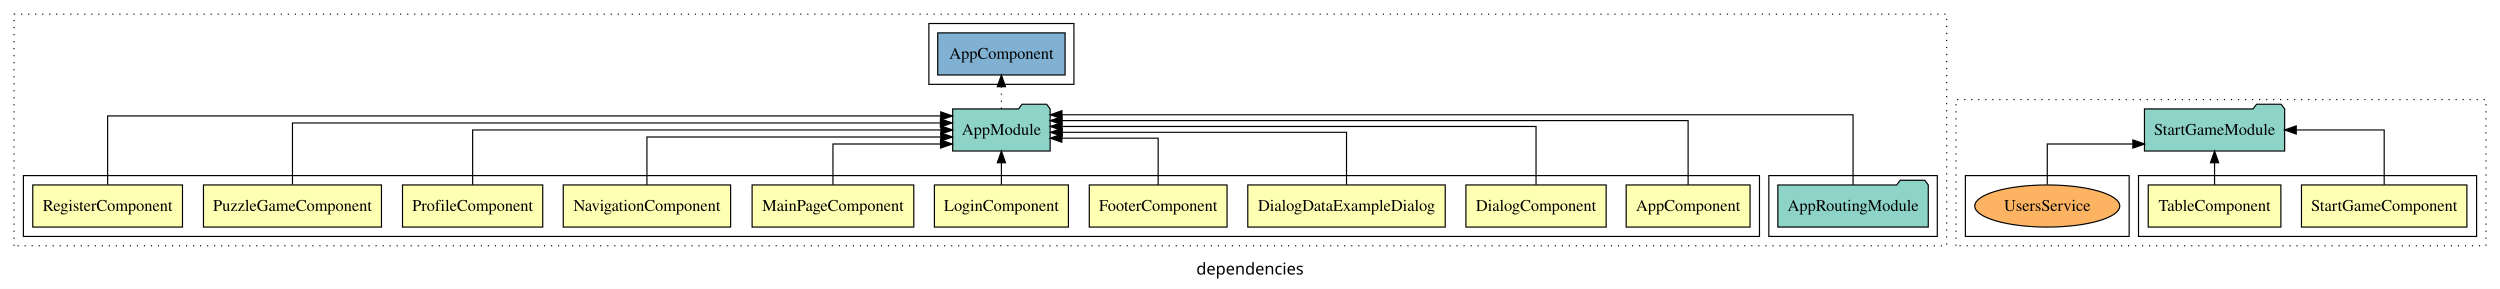
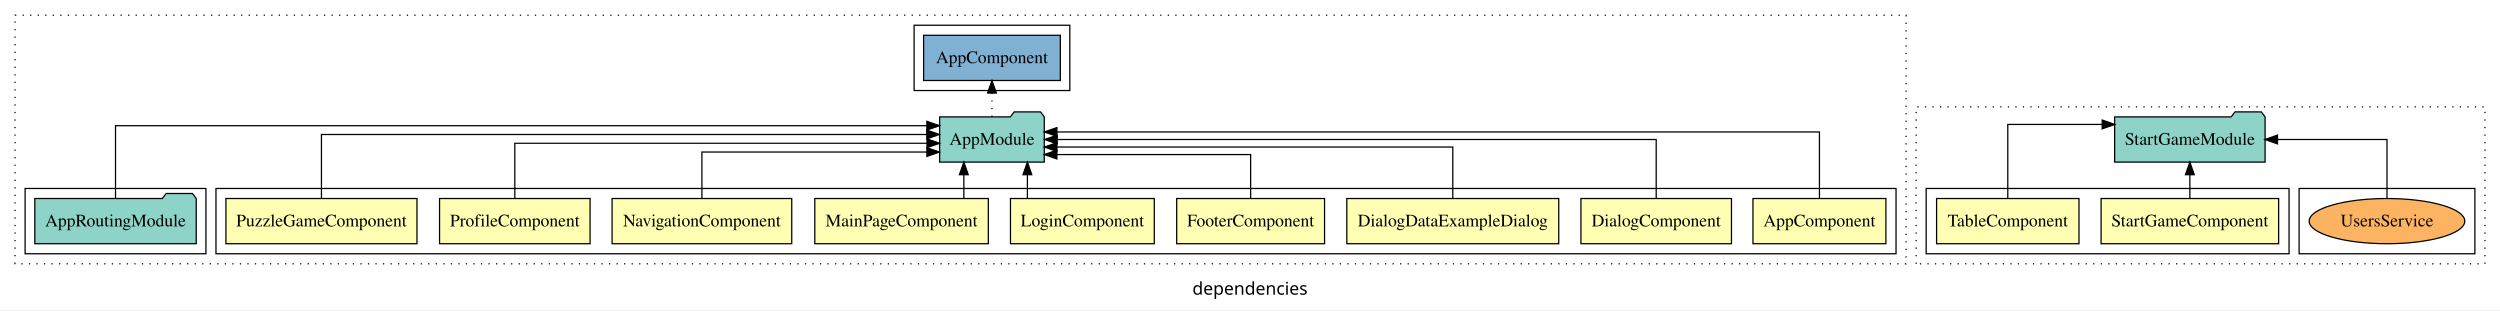
- <svg xmlns="http://www.w3.org/2000/svg" width="2137pt" height="247pt" viewBox="0.00 0.00 2137.00 246.80">
+ <svg xmlns="http://www.w3.org/2000/svg" width="1991pt" height="247pt" viewBox="0.00 0.00 1991.00 246.80">
  <g id="graph0" class="graph" transform="scale(1 1) rotate(0) translate(4 242.8)">
-     <polygon fill="white" stroke="transparent" points="-4,4 -4,-242.8 2133,-242.8 2133,4 -4,4" />
-     <text text-anchor="middle" x="1064.5" y="-8.2" font-family="sans-serif" font-size="14.00">dependencies</text>
+     <polygon fill="white" stroke="transparent" points="-4,4 -4,-242.8 1987,-242.8 1987,4 -4,4" />
+     <text text-anchor="middle" x="991.5" y="-8.2" font-family="sans-serif" font-size="14.00">dependencies</text>
+     <g id="clust22" class="cluster">
+       <polygon fill="none" stroke="black" stroke-dasharray="1,5" points="1522,-32.8 1522,-157.8 1975,-157.8 1975,-32.8 1522,-32.8" />
+     </g>
+     <g id="clust29" class="cluster">
+       <polygon fill="none" stroke="black" points="1827,-40.8 1827,-92.8 1967,-92.8 1967,-40.8 1827,-40.8" />
+     </g>
+     <g id="clust23" class="cluster">
+       <polygon fill="none" stroke="black" points="1530,-40.8 1530,-92.8 1819,-92.8 1819,-40.8 1530,-40.8" />
+     </g>
    <g id="clust1" class="cluster">
-       <polygon fill="none" stroke="black" stroke-dasharray="1,5" points="8,-32.8 8,-230.8 1660,-230.8 1660,-32.8 8,-32.8" />
-     </g>
-     <g id="clust13" class="cluster">
-       <polygon fill="none" stroke="black" points="1508,-40.8 1508,-92.8 1652,-92.8 1652,-40.8 1508,-40.8" />
-     </g>
-     <g id="clust15" class="cluster">
-       <polygon fill="none" stroke="black" points="790,-170.8 790,-222.8 914,-222.8 914,-170.8 790,-170.8" />
+       <polygon fill="none" stroke="black" stroke-dasharray="1,5" points="8,-32.8 8,-230.8 1514,-230.8 1514,-32.8 8,-32.8" />
    </g>
    <g id="clust2" class="cluster">
-       <polygon fill="none" stroke="black" points="16,-40.8 16,-92.8 1500,-92.8 1500,-40.8 16,-40.8" />
+       <polygon fill="none" stroke="black" points="168,-40.8 168,-92.8 1506,-92.8 1506,-40.8 168,-40.8" />
    </g>
-     <g id="clust29" class="cluster">
-       <polygon fill="none" stroke="black" stroke-dasharray="1,5" points="1668,-32.8 1668,-157.8 2121,-157.8 2121,-32.8 1668,-32.8" />
+     <g id="clust14" class="cluster">
+       <polygon fill="none" stroke="black" points="724,-170.8 724,-222.8 848,-222.8 848,-170.8 724,-170.8" />
    </g>
-     <g id="clust30" class="cluster">
-       <polygon fill="none" stroke="black" points="1824,-40.8 1824,-92.8 2113,-92.8 2113,-40.8 1824,-40.8" />
-     </g>
-     <g id="clust36" class="cluster">
-       <polygon fill="none" stroke="black" points="1676,-40.8 1676,-92.8 1816,-92.8 1816,-40.8 1676,-40.8" />
+     <g id="clust12" class="cluster">
+       <polygon fill="none" stroke="black" points="16,-40.8 16,-92.8 160,-92.8 160,-40.8 16,-40.8" />
    </g>
    <g id="node1" class="node">
-       <polygon fill="#ffffb3" stroke="black" points="1491.94,-84.8 1386.06,-84.8 1386.06,-48.8 1491.94,-48.8 1491.94,-84.8" />
-       <text text-anchor="middle" x="1439" y="-62.6" font-family="Times,serif" font-size="14.00">AppComponent</text>
+       <polygon fill="#ffffb3" stroke="black" points="1497.94,-84.8 1392.06,-84.8 1392.06,-48.8 1497.94,-48.8 1497.94,-84.8" />
+       <text text-anchor="middle" x="1445" y="-62.6" font-family="Times,serif" font-size="14.00">AppComponent</text>
+     </g>
+     <g id="node10" class="node">
+       <polygon fill="#8dd3c7" stroke="black" points="827.66,-149.8 824.66,-153.8 803.66,-153.8 800.66,-149.8 744.34,-149.8 744.34,-113.8 827.66,-113.8 827.66,-149.8" />
+       <text text-anchor="middle" x="786" y="-127.6" font-family="Times,serif" font-size="14.00">AppModule</text>
+     </g>
+     <g id="edge1" class="edge">
+       <path fill="none" stroke="black" d="M1445,-85.08C1445,-106.12 1445,-137.8 1445,-137.8 1445,-137.8 837.72,-137.8 837.72,-137.8" />
+       <polygon fill="black" stroke="black" points="837.72,-134.3 827.72,-137.8 837.72,-141.3 837.72,-134.3" />
+     </g>
+     <g id="node2" class="node">
+       <polygon fill="#ffffb3" stroke="black" points="1374.94,-84.8 1255.06,-84.8 1255.06,-48.8 1374.94,-48.8 1374.94,-84.8" />
+       <text text-anchor="middle" x="1315" y="-62.6" font-family="Times,serif" font-size="14.00">DialogComponent</text>
+     </g>
+     <g id="edge2" class="edge">
+       <path fill="none" stroke="black" d="M1315,-84.91C1315,-104.14 1315,-131.8 1315,-131.8 1315,-131.8 837.95,-131.8 837.95,-131.8" />
+       <polygon fill="black" stroke="black" points="837.95,-128.3 827.95,-131.8 837.95,-135.3 837.95,-128.3" />
+     </g>
+     <g id="node3" class="node">
+       <polygon fill="#ffffb3" stroke="black" points="1237.39,-84.8 1068.61,-84.8 1068.61,-48.8 1237.39,-48.8 1237.39,-84.8" />
+       <text text-anchor="middle" x="1153" y="-62.6" font-family="Times,serif" font-size="14.00">DialogDataExampleDialog</text>
+     </g>
+     <g id="edge3" class="edge">
+       <path fill="none" stroke="black" d="M1153,-84.82C1153,-102.17 1153,-125.8 1153,-125.8 1153,-125.8 837.74,-125.8 837.74,-125.8" />
+       <polygon fill="black" stroke="black" points="837.74,-122.3 827.74,-125.8 837.74,-129.3 837.74,-122.3" />
+     </g>
+     <g id="node4" class="node">
+       <polygon fill="#ffffb3" stroke="black" points="1050.88,-84.8 933.12,-84.8 933.12,-48.8 1050.88,-48.8 1050.88,-84.8" />
+       <text text-anchor="middle" x="992" y="-62.6" font-family="Times,serif" font-size="14.00">FooterComponent</text>
+     </g>
+     <g id="edge4" class="edge">
+       <path fill="none" stroke="black" d="M992,-85.04C992,-100.37 992,-119.8 992,-119.8 992,-119.8 837.69,-119.8 837.69,-119.8" />
+       <polygon fill="black" stroke="black" points="837.69,-116.3 827.69,-119.8 837.69,-123.3 837.69,-116.3" />
+     </g>
+     <g id="node5" class="node">
+       <polygon fill="#ffffb3" stroke="black" points="915.27,-84.8 800.73,-84.8 800.73,-48.8 915.27,-48.8 915.27,-84.8" />
+       <text text-anchor="middle" x="858" y="-62.6" font-family="Times,serif" font-size="14.00">LoginComponent</text>
+     </g>
+     <g id="edge5" class="edge">
+       <path fill="none" stroke="black" d="M814.22,-84.91C814.22,-84.91 814.22,-103.79 814.22,-103.79" />
+       <polygon fill="black" stroke="black" points="810.72,-103.79 814.22,-113.79 817.72,-103.79 810.72,-103.79" />
+     </g>
+     <g id="node6" class="node">
+       <polygon fill="#ffffb3" stroke="black" points="783.1,-84.8 644.9,-84.8 644.9,-48.8 783.1,-48.8 783.1,-84.8" />
+       <text text-anchor="middle" x="714" y="-62.6" font-family="Times,serif" font-size="14.00">MainPageComponent</text>
+     </g>
+     <g id="edge6" class="edge">
+       <path fill="none" stroke="black" d="M763.61,-84.91C763.61,-84.91 763.61,-103.79 763.61,-103.79" />
+       <polygon fill="black" stroke="black" points="760.11,-103.79 763.61,-113.79 767.11,-103.79 760.11,-103.79" />
+     </g>
+     <g id="node7" class="node">
+       <polygon fill="#ffffb3" stroke="black" points="626.54,-84.8 483.46,-84.8 483.46,-48.8 626.54,-48.8 626.54,-84.8" />
+       <text text-anchor="middle" x="555" y="-62.6" font-family="Times,serif" font-size="14.00">NavigationComponent</text>
+     </g>
+     <g id="edge7" class="edge">
+       <path fill="none" stroke="black" d="M555,-84.81C555,-100.85 555,-121.8 555,-121.8 555,-121.8 734.17,-121.8 734.17,-121.8" />
+       <polygon fill="black" stroke="black" points="734.17,-125.3 744.17,-121.8 734.17,-118.3 734.17,-125.3" />
+     </g>
+     <g id="node8" class="node">
+       <polygon fill="#ffffb3" stroke="black" points="465.94,-84.8 346.06,-84.8 346.06,-48.8 465.94,-48.8 465.94,-84.8" />
+       <text text-anchor="middle" x="406" y="-62.6" font-family="Times,serif" font-size="14.00">ProfileComponent</text>
+     </g>
+     <g id="edge8" class="edge">
+       <path fill="none" stroke="black" d="M406,-85.07C406,-103.36 406,-128.8 406,-128.8 406,-128.8 734.25,-128.8 734.25,-128.8" />
+       <polygon fill="black" stroke="black" points="734.25,-132.3 744.25,-128.8 734.25,-125.3 734.25,-132.3" />
+     </g>
+     <g id="node9" class="node">
+       <polygon fill="#ffffb3" stroke="black" points="328.08,-84.8 175.92,-84.8 175.92,-48.8 328.08,-48.8 328.08,-84.8" />
+       <text text-anchor="middle" x="252" y="-62.6" font-family="Times,serif" font-size="14.00">PuzzleGameComponent</text>
+     </g>
+     <g id="edge9" class="edge">
+       <path fill="none" stroke="black" d="M252,-84.93C252,-105.37 252,-135.8 252,-135.8 252,-135.8 734.1,-135.8 734.1,-135.8" />
+       <polygon fill="black" stroke="black" points="734.1,-139.3 744.1,-135.8 734.1,-132.3 734.1,-139.3" />
+     </g>
+     <g id="node12" class="node">
+       <polygon fill="#80b1d3" stroke="black" points="840.44,-214.8 731.56,-214.8 731.56,-178.8 840.44,-178.8 840.44,-214.8" />
+       <text text-anchor="middle" x="786" y="-192.6" font-family="Times,serif" font-size="14.00">AppComponent </text>
+     </g>
+     <g id="edge11" class="edge">
+       <path fill="none" stroke="black" stroke-dasharray="1,5" d="M786,-149.91C786,-149.91 786,-168.79 786,-168.79" />
+       <polygon fill="black" stroke="black" points="782.5,-168.79 786,-178.79 789.5,-168.79 782.5,-168.79" />
    </g>
    <g id="node11" class="node">
-       <polygon fill="#8dd3c7" stroke="black" points="893.66,-149.8 890.66,-153.8 869.66,-153.8 866.66,-149.8 810.34,-149.8 810.34,-113.8 893.66,-113.8 893.66,-149.8" />
-       <text text-anchor="middle" x="852" y="-127.6" font-family="Times,serif" font-size="14.00">AppModule</text>
-     </g>
-     <g id="edge1" class="edge">
-       <path fill="none" stroke="black" d="M1439,-84.84C1439,-106.46 1439,-139.8 1439,-139.8 1439,-139.8 903.75,-139.8 903.75,-139.8" />
-       <polygon fill="black" stroke="black" points="903.75,-136.3 893.75,-139.8 903.74,-143.3 903.75,-136.3" />
-     </g>
-     <g id="node2" class="node">
-       <polygon fill="#ffffb3" stroke="black" points="1368.94,-84.8 1249.06,-84.8 1249.06,-48.8 1368.94,-48.8 1368.94,-84.8" />
-       <text text-anchor="middle" x="1309" y="-62.6" font-family="Times,serif" font-size="14.00">DialogComponent</text>
-     </g>
-     <g id="edge2" class="edge">
-       <path fill="none" stroke="black" d="M1309,-85.02C1309,-105.17 1309,-134.8 1309,-134.8 1309,-134.8 903.77,-134.8 903.77,-134.8" />
-       <polygon fill="black" stroke="black" points="903.77,-131.3 893.77,-134.8 903.77,-138.3 903.77,-131.3" />
-     </g>
-     <g id="node3" class="node">
-       <polygon fill="#ffffb3" stroke="black" points="1231.39,-84.8 1062.61,-84.8 1062.61,-48.8 1231.39,-48.8 1231.39,-84.8" />
-       <text text-anchor="middle" x="1147" y="-62.6" font-family="Times,serif" font-size="14.00">DialogDataExampleDialog</text>
-     </g>
-     <g id="edge3" class="edge">
-       <path fill="none" stroke="black" d="M1147,-85.02C1147,-103.63 1147,-129.8 1147,-129.8 1147,-129.8 903.95,-129.8 903.95,-129.8" />
-       <polygon fill="black" stroke="black" points="903.95,-126.3 893.95,-129.8 903.95,-133.3 903.95,-126.3" />
-     </g>
-     <g id="node4" class="node">
-       <polygon fill="#ffffb3" stroke="black" points="1044.88,-84.8 927.12,-84.8 927.12,-48.8 1044.88,-48.8 1044.88,-84.8" />
-       <text text-anchor="middle" x="986" y="-62.6" font-family="Times,serif" font-size="14.00">FooterComponent</text>
-     </g>
-     <g id="edge4" class="edge">
-       <path fill="none" stroke="black" d="M986,-84.83C986,-101.86 986,-124.8 986,-124.8 986,-124.8 903.66,-124.8 903.66,-124.8" />
-       <polygon fill="black" stroke="black" points="903.66,-121.3 893.66,-124.8 903.66,-128.3 903.66,-121.3" />
-     </g>
-     <g id="node5" class="node">
-       <polygon fill="#ffffb3" stroke="black" points="909.27,-84.8 794.73,-84.8 794.73,-48.8 909.27,-48.8 909.27,-84.8" />
-       <text text-anchor="middle" x="852" y="-62.6" font-family="Times,serif" font-size="14.00">LoginComponent</text>
-     </g>
-     <g id="edge5" class="edge">
-       <path fill="none" stroke="black" d="M852,-84.91C852,-84.91 852,-103.79 852,-103.79" />
-       <polygon fill="black" stroke="black" points="848.5,-103.79 852,-113.79 855.5,-103.79 848.5,-103.79" />
-     </g>
-     <g id="node6" class="node">
-       <polygon fill="#ffffb3" stroke="black" points="777.1,-84.8 638.9,-84.8 638.9,-48.8 777.1,-48.8 777.1,-84.8" />
-       <text text-anchor="middle" x="708" y="-62.6" font-family="Times,serif" font-size="14.00">MainPageComponent</text>
-     </g>
-     <g id="edge6" class="edge">
-       <path fill="none" stroke="black" d="M708,-85.04C708,-100.37 708,-119.8 708,-119.8 708,-119.8 799.96,-119.8 799.96,-119.8" />
-       <polygon fill="black" stroke="black" points="799.96,-123.3 809.96,-119.8 799.96,-116.3 799.96,-123.3" />
-     </g>
-     <g id="node7" class="node">
-       <polygon fill="#ffffb3" stroke="black" points="620.54,-84.8 477.46,-84.8 477.46,-48.8 620.54,-48.8 620.54,-84.8" />
-       <text text-anchor="middle" x="549" y="-62.6" font-family="Times,serif" font-size="14.00">NavigationComponent</text>
-     </g>
-     <g id="edge7" class="edge">
-       <path fill="none" stroke="black" d="M549,-84.82C549,-102.17 549,-125.8 549,-125.8 549,-125.8 800.19,-125.8 800.19,-125.8" />
-       <polygon fill="black" stroke="black" points="800.19,-129.3 810.19,-125.8 800.19,-122.3 800.19,-129.3" />
-     </g>
-     <g id="node8" class="node">
-       <polygon fill="#ffffb3" stroke="black" points="459.94,-84.8 340.06,-84.8 340.06,-48.8 459.94,-48.8 459.94,-84.8" />
-       <text text-anchor="middle" x="400" y="-62.6" font-family="Times,serif" font-size="14.00">ProfileComponent</text>
-     </g>
-     <g id="edge8" class="edge">
-       <path fill="none" stroke="black" d="M400,-84.91C400,-104.14 400,-131.8 400,-131.8 400,-131.8 800.29,-131.8 800.29,-131.8" />
-       <polygon fill="black" stroke="black" points="800.29,-135.3 810.29,-131.8 800.29,-128.3 800.29,-135.3" />
-     </g>
-     <g id="node9" class="node">
-       <polygon fill="#ffffb3" stroke="black" points="322.08,-84.8 169.92,-84.8 169.92,-48.8 322.08,-48.8 322.08,-84.8" />
-       <text text-anchor="middle" x="246" y="-62.6" font-family="Times,serif" font-size="14.00">PuzzleGameComponent</text>
-     </g>
-     <g id="edge9" class="edge">
-       <path fill="none" stroke="black" d="M246,-85.08C246,-106.12 246,-137.8 246,-137.8 246,-137.8 799.87,-137.8 799.87,-137.8" />
-       <polygon fill="black" stroke="black" points="799.87,-141.3 809.87,-137.8 799.87,-134.3 799.87,-141.3" />
-     </g>
-     <g id="node10" class="node">
-       <polygon fill="#ffffb3" stroke="black" points="151.99,-84.8 24.01,-84.8 24.01,-48.8 151.99,-48.8 151.99,-84.8" />
-       <text text-anchor="middle" x="88" y="-62.6" font-family="Times,serif" font-size="14.00">RegisterComponent</text>
+       <polygon fill="#8dd3c7" stroke="black" points="152.28,-84.8 149.28,-88.8 128.28,-88.8 125.28,-84.8 23.72,-84.8 23.72,-48.8 152.28,-48.8 152.28,-84.8" />
+       <text text-anchor="middle" x="88" y="-62.6" font-family="Times,serif" font-size="14.00">AppRoutingModule</text>
    </g>
    <g id="edge10" class="edge">
-       <path fill="none" stroke="black" d="M88,-85.05C88,-107.82 88,-143.8 88,-143.8 88,-143.8 800.11,-143.8 800.11,-143.8" />
-       <polygon fill="black" stroke="black" points="800.11,-147.3 810.11,-143.8 800.11,-140.3 800.11,-147.3" />
+       <path fill="none" stroke="black" d="M88,-84.81C88,-107.29 88,-142.8 88,-142.8 88,-142.8 734.17,-142.8 734.17,-142.8" />
+       <polygon fill="black" stroke="black" points="734.17,-146.3 744.17,-142.8 734.17,-139.3 734.17,-146.3" />
    </g>
    <g id="node13" class="node">
-       <polygon fill="#80b1d3" stroke="black" points="906.44,-214.8 797.56,-214.8 797.56,-178.8 906.44,-178.8 906.44,-214.8" />
-       <text text-anchor="middle" x="852" y="-192.6" font-family="Times,serif" font-size="14.00">AppComponent </text>
+       <polygon fill="#ffffb3" stroke="black" points="1810.7,-84.8 1669.3,-84.8 1669.3,-48.8 1810.7,-48.8 1810.7,-84.8" />
+       <text text-anchor="middle" x="1740" y="-62.6" font-family="Times,serif" font-size="14.00">StartGameComponent</text>
+     </g>
+     <g id="node15" class="node">
+       <polygon fill="#8dd3c7" stroke="black" points="1799.92,-149.8 1796.92,-153.8 1775.92,-153.8 1772.92,-149.8 1680.08,-149.8 1680.08,-113.8 1799.92,-113.8 1799.92,-149.8" />
+       <text text-anchor="middle" x="1740" y="-127.6" font-family="Times,serif" font-size="14.00">StartGameModule</text>
    </g>
    <g id="edge12" class="edge">
-       <path fill="none" stroke="black" stroke-dasharray="1,5" d="M852,-149.91C852,-149.91 852,-168.79 852,-168.79" />
-       <polygon fill="black" stroke="black" points="848.5,-168.79 852,-178.79 855.5,-168.79 848.5,-168.79" />
-     </g>
-     <g id="node12" class="node">
-       <polygon fill="#8dd3c7" stroke="black" points="1644.28,-84.8 1641.28,-88.8 1620.28,-88.8 1617.28,-84.8 1515.72,-84.8 1515.72,-48.8 1644.28,-48.8 1644.28,-84.8" />
-       <text text-anchor="middle" x="1580" y="-62.6" font-family="Times,serif" font-size="14.00">AppRoutingModule</text>
-     </g>
-     <g id="edge11" class="edge">
-       <path fill="none" stroke="black" d="M1580,-84.89C1580,-107.93 1580,-144.8 1580,-144.8 1580,-144.8 903.76,-144.8 903.76,-144.8" />
-       <polygon fill="black" stroke="black" points="903.76,-141.3 893.76,-144.8 903.76,-148.3 903.76,-141.3" />
+       <path fill="none" stroke="black" d="M1740,-84.91C1740,-84.91 1740,-103.79 1740,-103.79" />
+       <polygon fill="black" stroke="black" points="1736.5,-103.79 1740,-113.79 1743.5,-103.79 1736.5,-103.79" />
    </g>
    <g id="node14" class="node">
-       <polygon fill="#ffffb3" stroke="black" points="2104.7,-84.8 1963.3,-84.8 1963.3,-48.8 2104.7,-48.8 2104.7,-84.8" />
-       <text text-anchor="middle" x="2034" y="-62.6" font-family="Times,serif" font-size="14.00">StartGameComponent</text>
+       <polygon fill="#ffffb3" stroke="black" points="1651.7,-84.8 1538.3,-84.8 1538.3,-48.8 1651.7,-48.8 1651.7,-84.8" />
+       <text text-anchor="middle" x="1595" y="-62.6" font-family="Times,serif" font-size="14.00">TableComponent</text>
+     </g>
+     <g id="edge13" class="edge">
+       <path fill="none" stroke="black" d="M1595,-85.05C1595,-107.82 1595,-143.8 1595,-143.8 1595,-143.8 1670.19,-143.8 1670.19,-143.8" />
+       <polygon fill="black" stroke="black" points="1670.19,-147.3 1680.19,-143.8 1670.19,-140.3 1670.19,-147.3" />
    </g>
    <g id="node16" class="node">
-       <polygon fill="#8dd3c7" stroke="black" points="1948.92,-149.8 1945.92,-153.8 1924.92,-153.8 1921.92,-149.8 1829.08,-149.8 1829.08,-113.8 1948.92,-113.8 1948.92,-149.8" />
-       <text text-anchor="middle" x="1889" y="-127.6" font-family="Times,serif" font-size="14.00">StartGameModule</text>
-     </g>
-     <g id="edge13" class="edge">
-       <path fill="none" stroke="black" d="M2034,-84.91C2034,-104.14 2034,-131.8 2034,-131.8 2034,-131.8 1958.81,-131.8 1958.81,-131.8" />
-       <polygon fill="black" stroke="black" points="1958.81,-128.3 1948.81,-131.8 1958.81,-135.3 1958.81,-128.3" />
-     </g>
-     <g id="node15" class="node">
-       <polygon fill="#ffffb3" stroke="black" points="1945.7,-84.8 1832.3,-84.8 1832.3,-48.8 1945.7,-48.8 1945.7,-84.8" />
-       <text text-anchor="middle" x="1889" y="-62.6" font-family="Times,serif" font-size="14.00">TableComponent</text>
+       <ellipse fill="#fdb462" stroke="black" cx="1897" cy="-66.8" rx="61.97" ry="18" />
+       <text text-anchor="middle" x="1897" y="-62.6" font-family="Times,serif" font-size="14.00">UsersService</text>
    </g>
    <g id="edge14" class="edge">
-       <path fill="none" stroke="black" d="M1889,-84.91C1889,-84.91 1889,-103.79 1889,-103.79" />
-       <polygon fill="black" stroke="black" points="1885.5,-103.79 1889,-113.79 1892.5,-103.79 1885.5,-103.79" />
-     </g>
-     <g id="node17" class="node">
-       <ellipse fill="#fdb462" stroke="black" cx="1746" cy="-66.8" rx="61.97" ry="18" />
-       <text text-anchor="middle" x="1746" y="-62.6" font-family="Times,serif" font-size="14.00">UsersService</text>
-     </g>
-     <g id="edge15" class="edge">
-       <path fill="none" stroke="black" d="M1746,-85.04C1746,-100.37 1746,-119.8 1746,-119.8 1746,-119.8 1819.18,-119.8 1819.18,-119.8" />
-       <polygon fill="black" stroke="black" points="1819.18,-123.3 1829.18,-119.8 1819.18,-116.3 1819.18,-123.3" />
+       <path fill="none" stroke="black" d="M1897,-84.91C1897,-104.14 1897,-131.8 1897,-131.8 1897,-131.8 1809.8,-131.8 1809.8,-131.8" />
+       <polygon fill="black" stroke="black" points="1809.8,-128.3 1799.8,-131.8 1809.8,-135.3 1809.8,-128.3" />
    </g>
  </g>
</svg>
